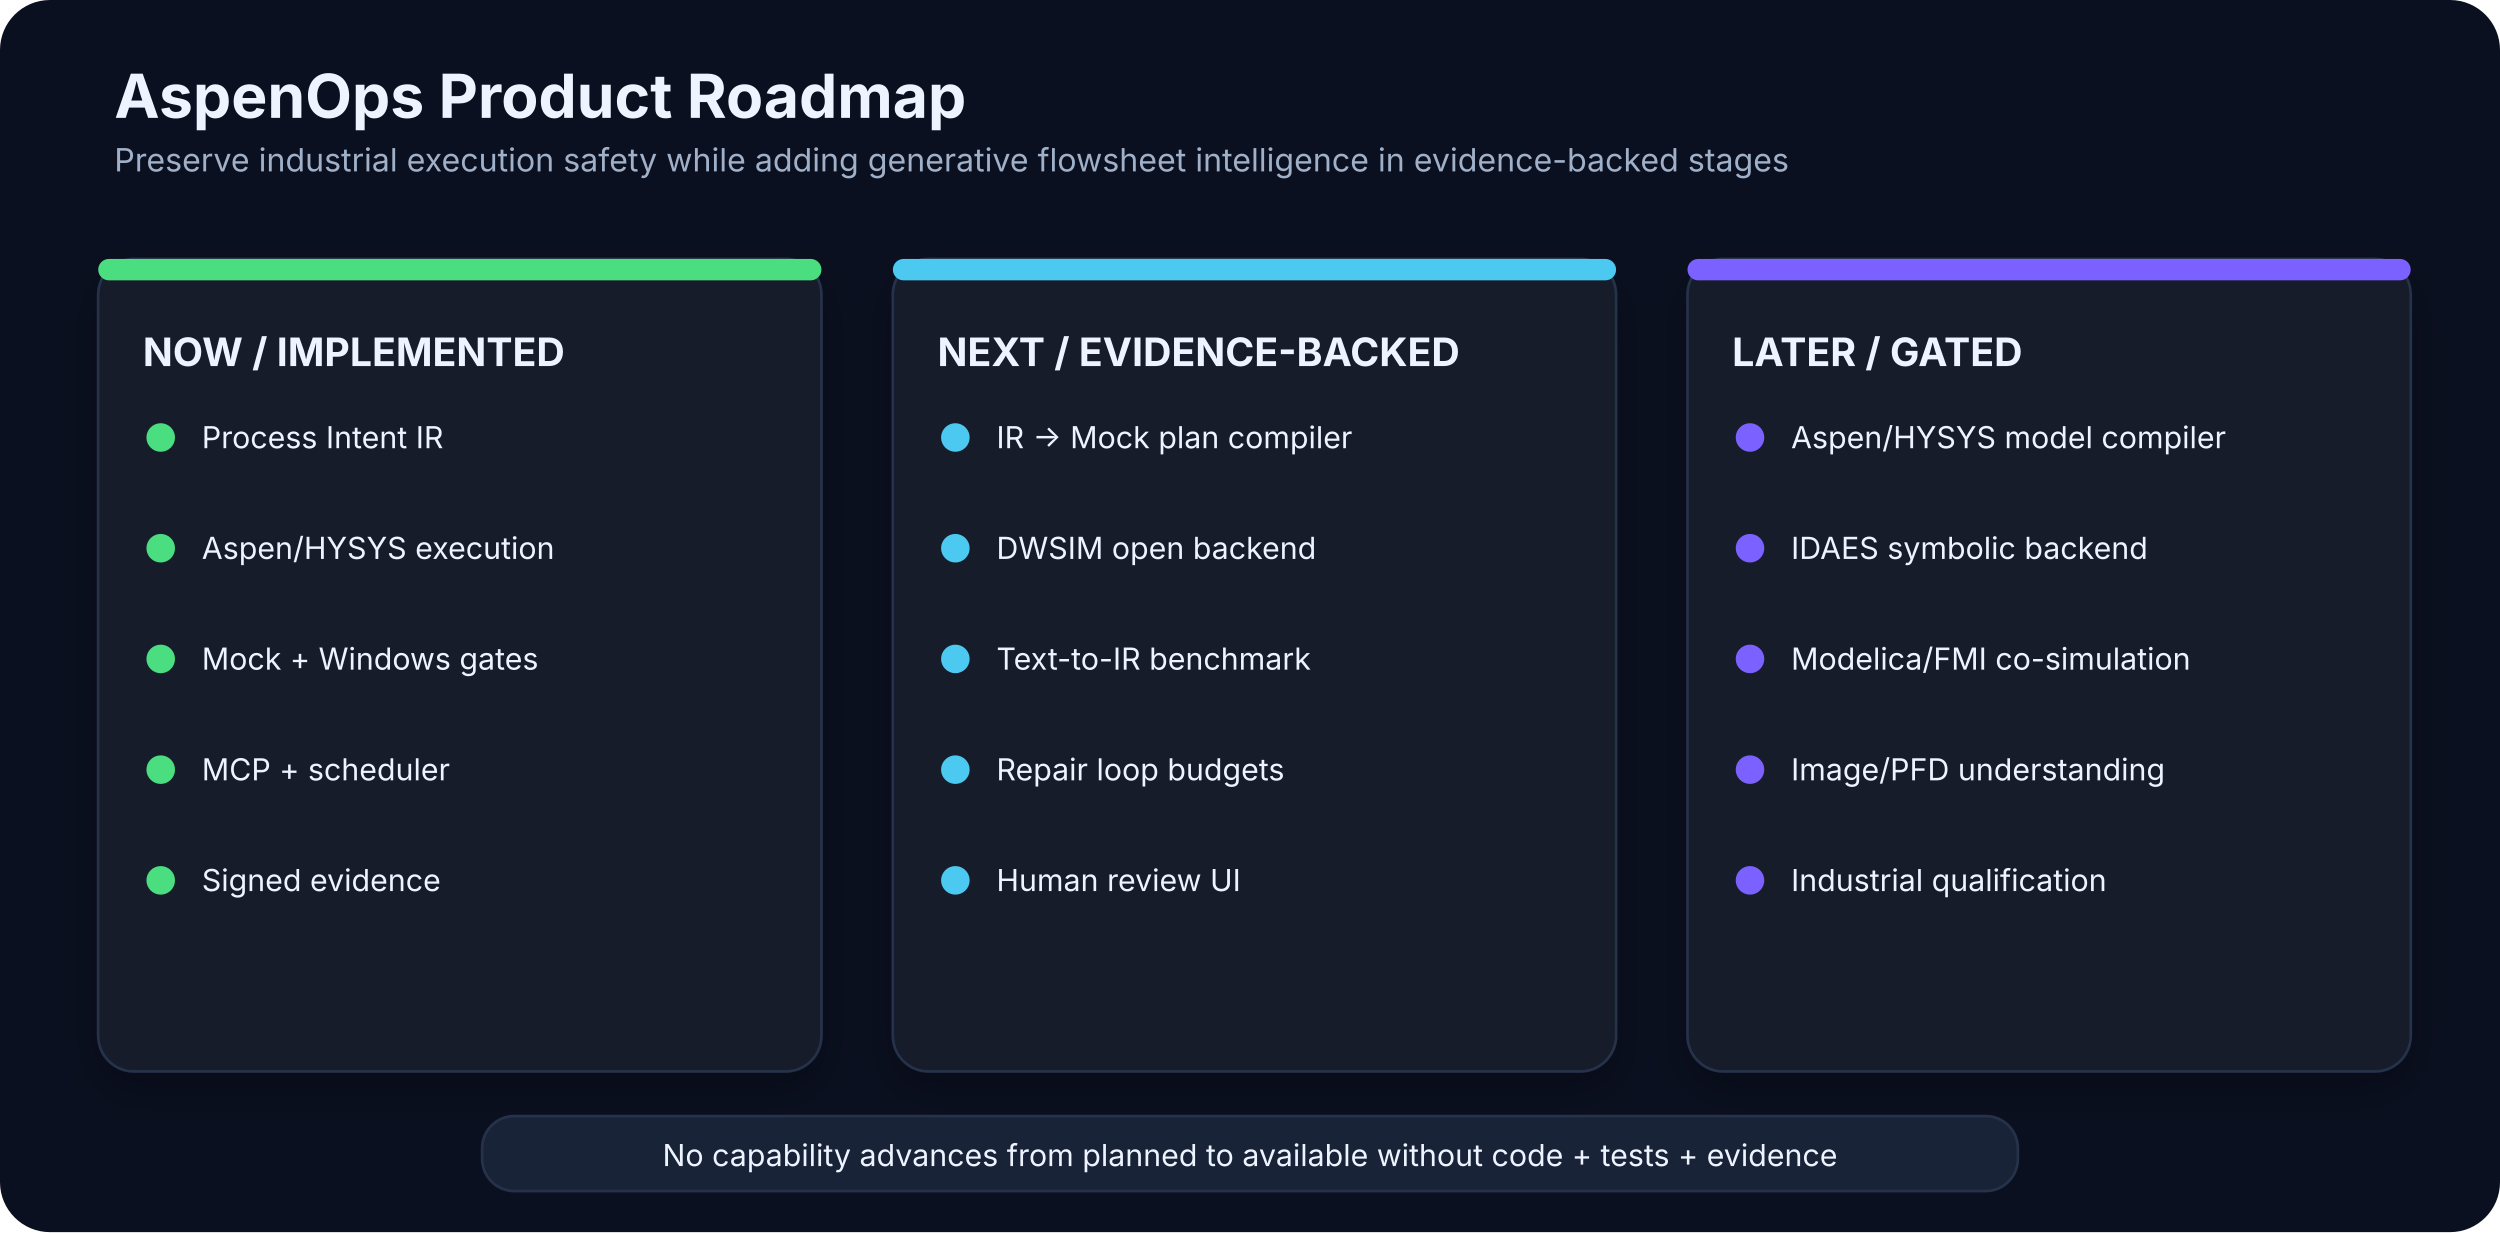
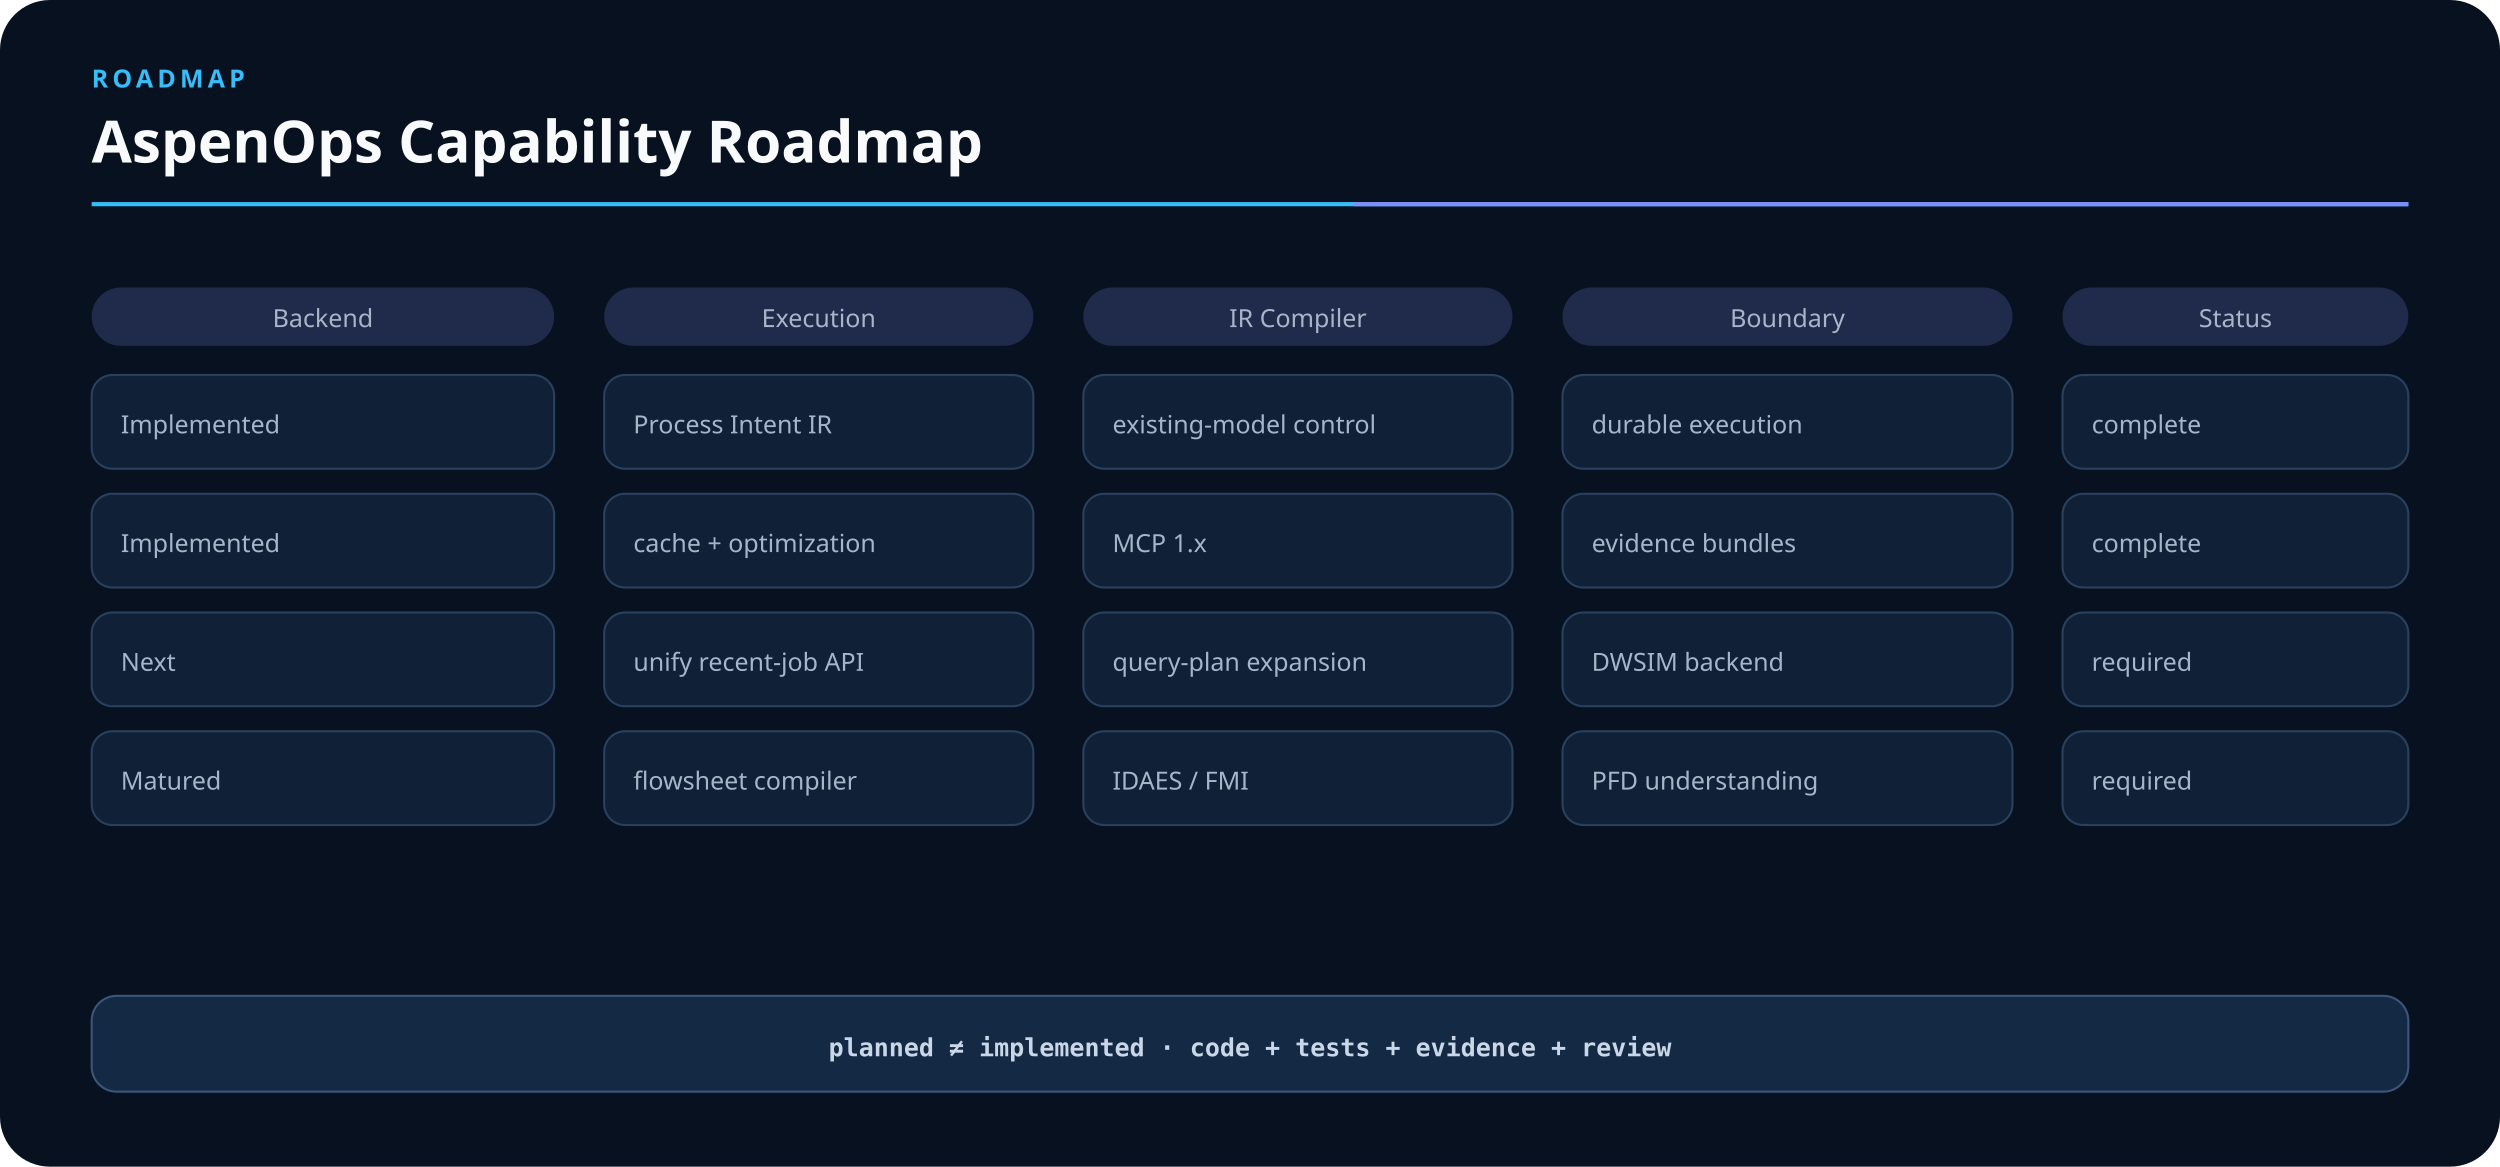
- <svg xmlns="http://www.w3.org/2000/svg" width="1400" height="690" viewBox="0 0 1400 690" role="img" aria-labelledby="title desc">
-   <rect width="1400" height="690" rx="28" fill="#0b1020" />
-   <defs>
-     <filter id="shadow" x="-20%" y="-20%" width="140%" height="140%">
-       <feDropShadow dx="0" dy="10" stdDeviation="12" flood-color="#000" flood-opacity=".28" />
-     </filter>
-     <style>text{font-family:Inter,Segoe UI,Arial,sans-serif}.title{fill:#eef4ff;font-size:34px;font-weight:750}.sub{fill:#9fb0c8;font-size:18px}.h{fill:#eef4ff;font-size:22px;font-weight:700}.b{fill:#eef4ff;font-size:17px}.panel{fill:#131a2b;stroke:#26324a;stroke-width:1.5}.panel2{fill:#182338;stroke:#26324a;stroke-width:1.5}</style>
-   </defs>
-   <text x="64" y="66" class="title">AspenOps Product Roadmap</text>
-   <text x="64" y="96" class="sub">Preserve industrial execution safety while adding generative flowsheet intelligence in evidence-backed stages</text>
-   <rect x="55" y="145" width="405" height="455" rx="20" class="panel" filter="url(#shadow)" />
-   <rect x="55" y="145" width="405" height="12" rx="6" fill="#4ade80" />
-   <text x="80" y="205" class="h">NOW / IMPLEMENTED</text>
-   <circle cx="90" cy="245" r="8" fill="#4ade80" />
-   <text x="113" y="251" class="b">Process Intent IR</text>
-   <circle cx="90" cy="307" r="8" fill="#4ade80" />
-   <text x="113" y="313" class="b">Aspen/HYSYS execution</text>
-   <circle cx="90" cy="369" r="8" fill="#4ade80" />
-   <text x="113" y="375" class="b">Mock + Windows gates</text>
-   <circle cx="90" cy="431" r="8" fill="#4ade80" />
-   <text x="113" y="437" class="b">MCP + scheduler</text>
-   <circle cx="90" cy="493" r="8" fill="#4ade80" />
-   <text x="113" y="499" class="b">Signed evidence</text>
-   <rect x="500" y="145" width="405" height="455" rx="20" class="panel" filter="url(#shadow)" />
-   <rect x="500" y="145" width="405" height="12" rx="6" fill="#4cc9f0" />
-   <text x="525" y="205" class="h">NEXT / EVIDENCE-BACKED</text>
-   <circle cx="535" cy="245" r="8" fill="#4cc9f0" />
-   <text x="558" y="251" class="b">IR → Mock plan compiler</text>
-   <circle cx="535" cy="307" r="8" fill="#4cc9f0" />
-   <text x="558" y="313" class="b">DWSIM open backend</text>
-   <circle cx="535" cy="369" r="8" fill="#4cc9f0" />
-   <text x="558" y="375" class="b">Text-to-IR benchmark</text>
-   <circle cx="535" cy="431" r="8" fill="#4cc9f0" />
-   <text x="558" y="437" class="b">Repair loop budgets</text>
-   <circle cx="535" cy="493" r="8" fill="#4cc9f0" />
-   <text x="558" y="499" class="b">Human review UI</text>
-   <rect x="945" y="145" width="405" height="455" rx="20" class="panel" filter="url(#shadow)" />
-   <rect x="945" y="145" width="405" height="12" rx="6" fill="#7b61ff" />
-   <text x="970" y="205" class="h">LATER / GATED</text>
-   <circle cx="980" cy="245" r="8" fill="#7b61ff" />
-   <text x="1003" y="251" class="b">Aspen/HYSYS model compiler</text>
-   <circle cx="980" cy="307" r="8" fill="#7b61ff" />
-   <text x="1003" y="313" class="b">IDAES symbolic backend</text>
-   <circle cx="980" cy="369" r="8" fill="#7b61ff" />
-   <text x="1003" y="375" class="b">Modelica/FMI co-simulation</text>
-   <circle cx="980" cy="431" r="8" fill="#7b61ff" />
-   <text x="1003" y="437" class="b">Image/PFD understanding</text>
-   <circle cx="980" cy="493" r="8" fill="#7b61ff" />
-   <text x="1003" y="499" class="b">Industrial qualification</text>
-   <rect x="270" y="625" width="860" height="42" rx="18" class="panel2" />
-   <text x="700" y="653" class="b" text-anchor="middle">No capability advances from planned to available without code + tests + evidence</text>
+ <svg xmlns="http://www.w3.org/2000/svg" viewBox="0 0 1200 560" role="img" aria-labelledby="title desc">
+   <style>.h{font:700 28px system-ui,sans-serif;fill:#F8FAFC}.e{font:700 12px system-ui,sans-serif;fill:#38BDF8;letter-spacing:2px}.l{font:650 15px system-ui,sans-serif;fill:#F8FAFC}.s{font:500 12px system-ui,sans-serif;fill:#A7B5C8}.m{font:600 12px monospace;fill:#C9D7E8}.c{fill:#102036;stroke:#2A405F}.d{fill:#142944;stroke:#3B567A}</style>
+   <rect width="1200" height="560" rx="24" fill="#07111F" />
+   <text x="44" y="42" class="e">ROADMAP</text>
+   <text x="44" y="78" class="h">AspenOps Capability Roadmap</text>
+   <path d="M44 98H1156" stroke="#38BDF8" stroke-width="2" />
+   <path d="M650 98H1156" stroke="#818CF8" stroke-width="2" />
+   <rect x="44" y="138" width="222" height="28" rx="14" fill="#818CF8" opacity=".2" />
+   <text x="155.0" y="157" class="s" text-anchor="middle">Backend</text>
+   <rect x="290" y="138" width="206" height="28" rx="14" fill="#818CF8" opacity=".2" />
+   <text x="393.0" y="157" class="s" text-anchor="middle">Execution</text>
+   <rect x="520" y="138" width="206" height="28" rx="14" fill="#818CF8" opacity=".2" />
+   <text x="623.0" y="157" class="s" text-anchor="middle">IR Compiler</text>
+   <rect x="750" y="138" width="216" height="28" rx="14" fill="#818CF8" opacity=".2" />
+   <text x="858.0" y="157" class="s" text-anchor="middle">Boundary</text>
+   <rect x="990" y="138" width="166" height="28" rx="14" fill="#818CF8" opacity=".2" />
+   <text x="1073.0" y="157" class="s" text-anchor="middle">Status</text>
+   <rect x="44" y="180" width="222" height="45" rx="10" class="c" />
+   <text x="58" y="208" class="s">Implemented</text>
+   <rect x="290" y="180" width="206" height="45" rx="10" class="c" />
+   <text x="304" y="208" class="s">Process Intent IR</text>
+   <rect x="520" y="180" width="206" height="45" rx="10" class="c" />
+   <text x="534" y="208" class="s">existing-model control</text>
+   <rect x="750" y="180" width="216" height="45" rx="10" class="c" />
+   <text x="764" y="208" class="s">durable execution</text>
+   <rect x="990" y="180" width="166" height="45" rx="10" class="c" />
+   <text x="1004" y="208" class="s">complete</text>
+   <rect x="44" y="237" width="222" height="45" rx="10" class="c" />
+   <text x="58" y="265" class="s">Implemented</text>
+   <rect x="290" y="237" width="206" height="45" rx="10" class="c" />
+   <text x="304" y="265" class="s">cache + optimization</text>
+   <rect x="520" y="237" width="206" height="45" rx="10" class="c" />
+   <text x="534" y="265" class="s">MCP 1.x</text>
+   <rect x="750" y="237" width="216" height="45" rx="10" class="c" />
+   <text x="764" y="265" class="s">evidence bundles</text>
+   <rect x="990" y="237" width="166" height="45" rx="10" class="c" />
+   <text x="1004" y="265" class="s">complete</text>
+   <rect x="44" y="294" width="222" height="45" rx="10" class="c" />
+   <text x="58" y="322" class="s">Next</text>
+   <rect x="290" y="294" width="206" height="45" rx="10" class="c" />
+   <text x="304" y="322" class="s">unify recent-job API</text>
+   <rect x="520" y="294" width="206" height="45" rx="10" class="c" />
+   <text x="534" y="322" class="s">query-plan expansion</text>
+   <rect x="750" y="294" width="216" height="45" rx="10" class="c" />
+   <text x="764" y="322" class="s">DWSIM backend</text>
+   <rect x="990" y="294" width="166" height="45" rx="10" class="c" />
+   <text x="1004" y="322" class="s">required</text>
+   <rect x="44" y="351" width="222" height="45" rx="10" class="c" />
+   <text x="58" y="379" class="s">Matured</text>
+   <rect x="290" y="351" width="206" height="45" rx="10" class="c" />
+   <text x="304" y="379" class="s">flowsheet compiler</text>
+   <rect x="520" y="351" width="206" height="45" rx="10" class="c" />
+   <text x="534" y="379" class="s">IDAES / FMI</text>
+   <rect x="750" y="351" width="216" height="45" rx="10" class="c" />
+   <text x="764" y="379" class="s">PFD understanding</text>
+   <rect x="990" y="351" width="166" height="45" rx="10" class="c" />
+   <text x="1004" y="379" class="s">required</text>
+   <rect x="44" y="478" width="1112" height="46" rx="12" class="d" />
+   <text x="600" y="507" class="m" text-anchor="middle">planned ≠ implemented · code + tests + evidence + review</text>
</svg>
